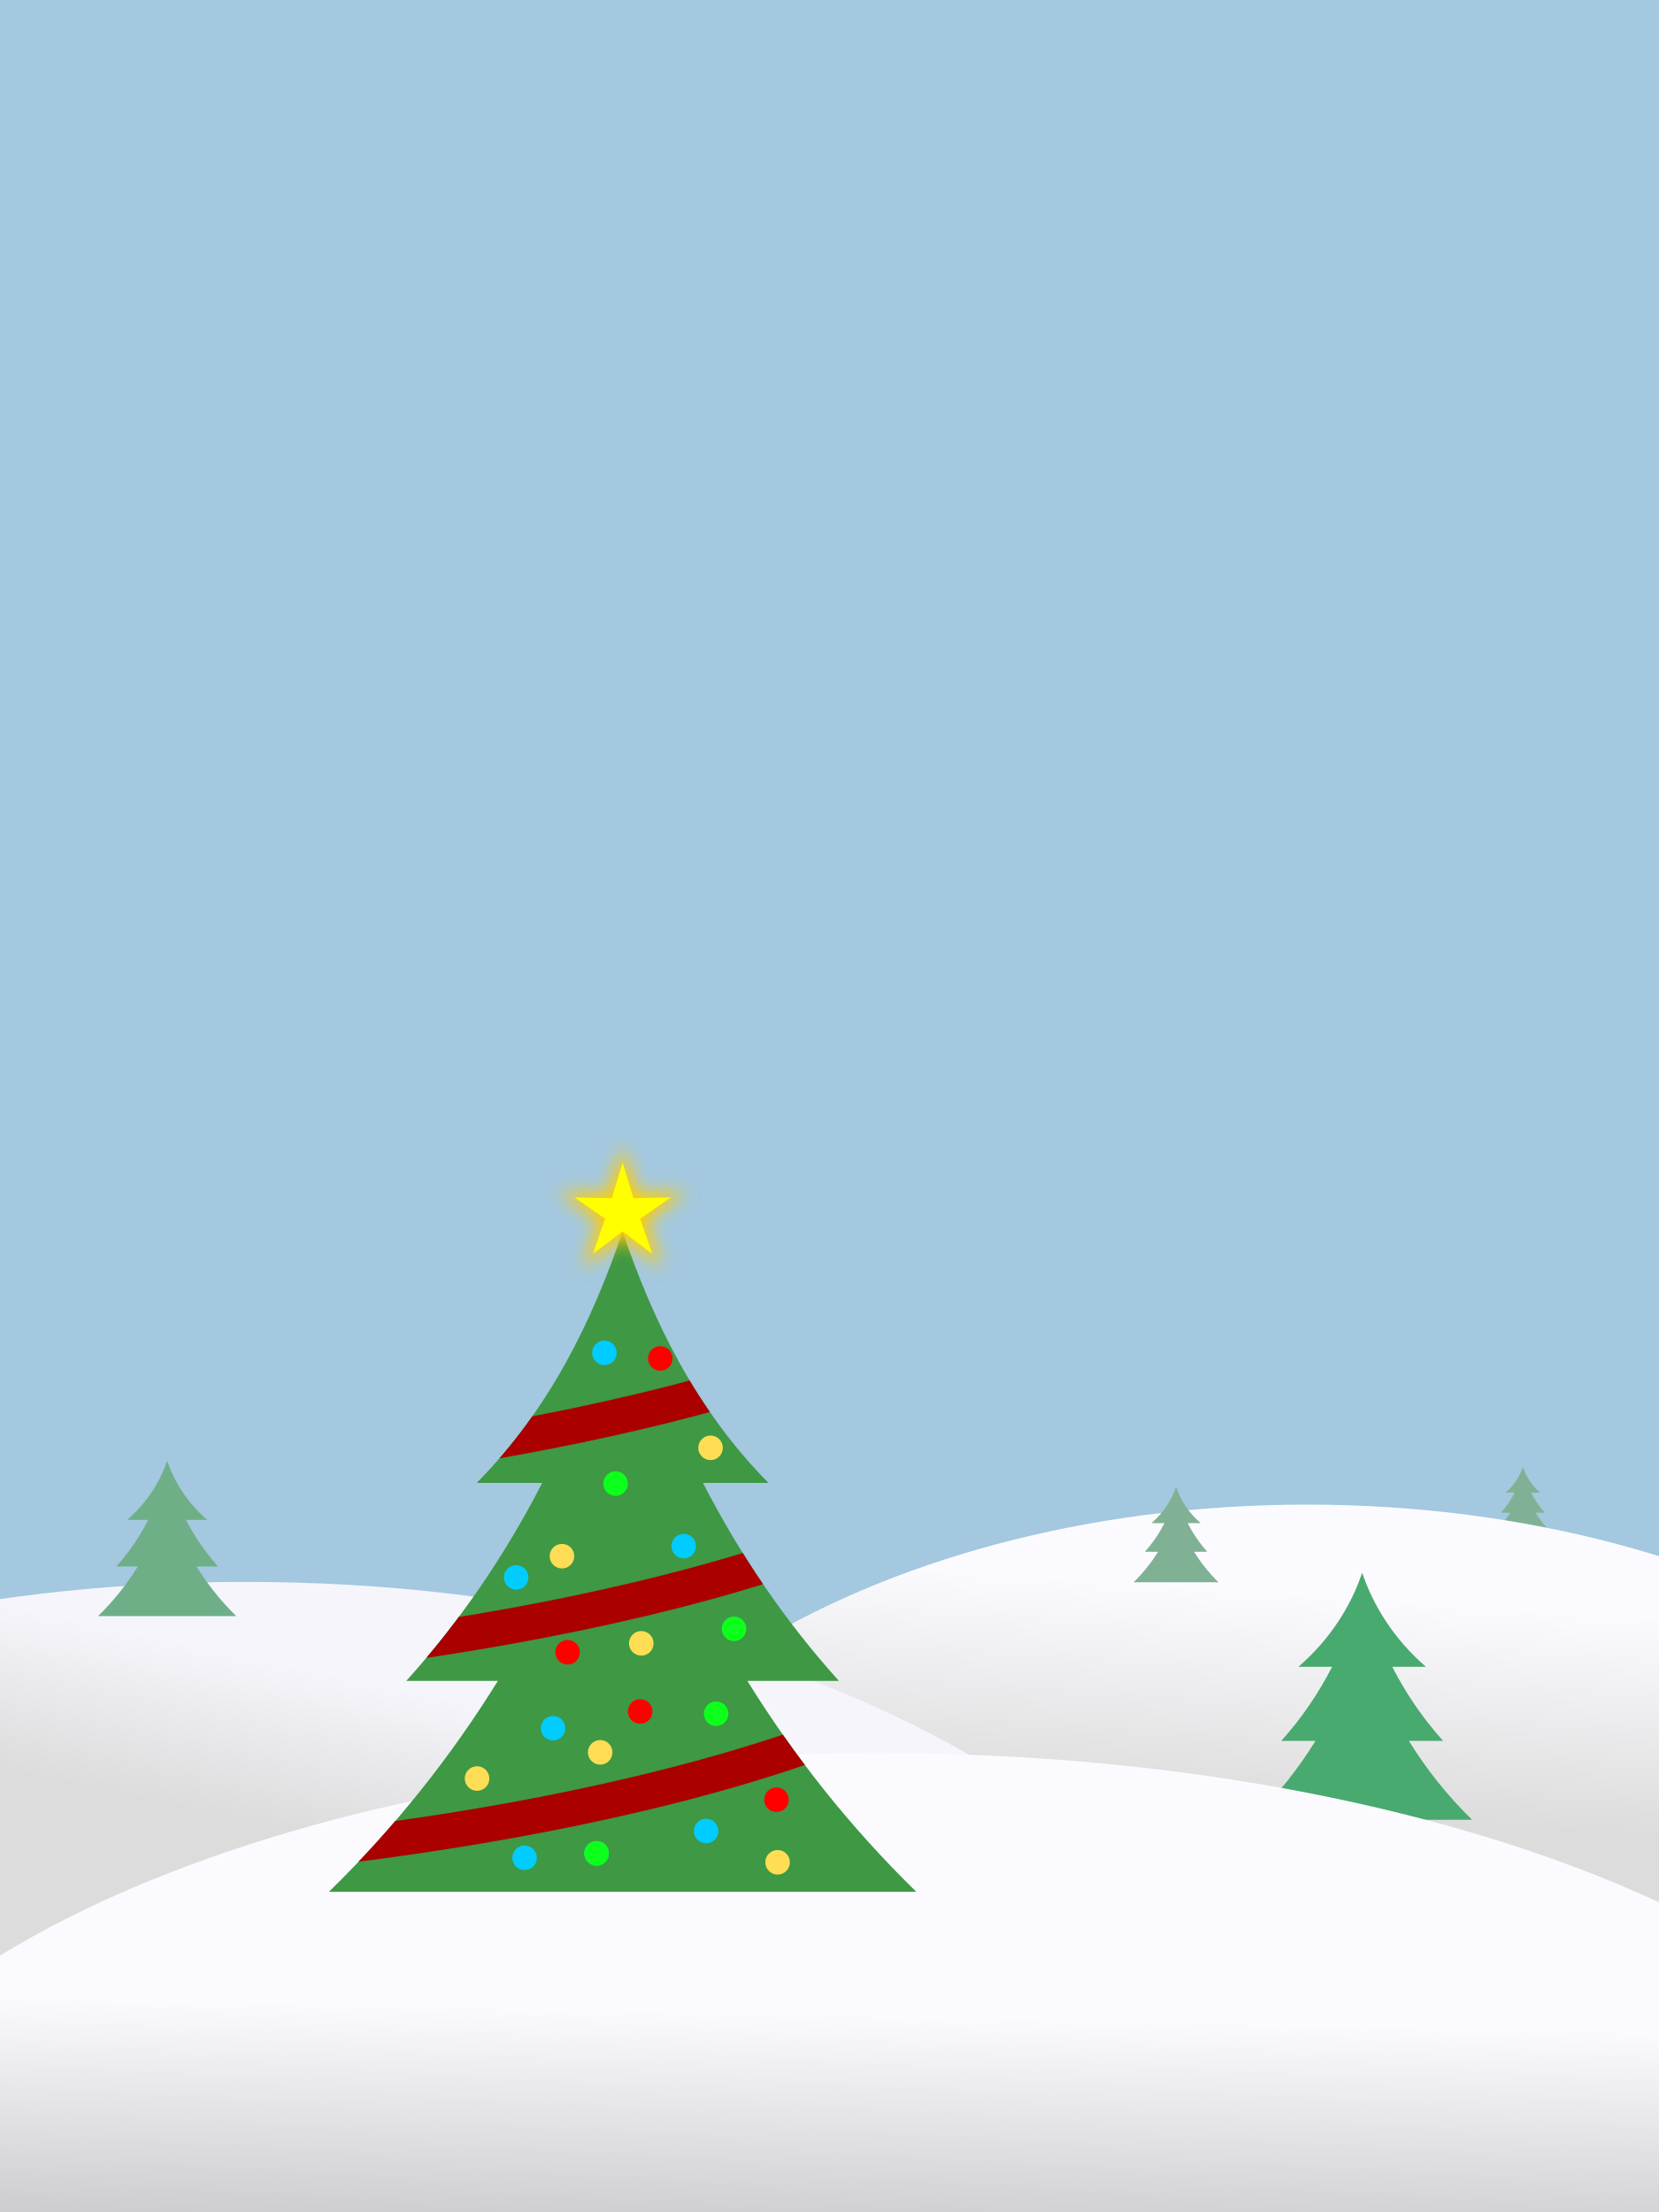
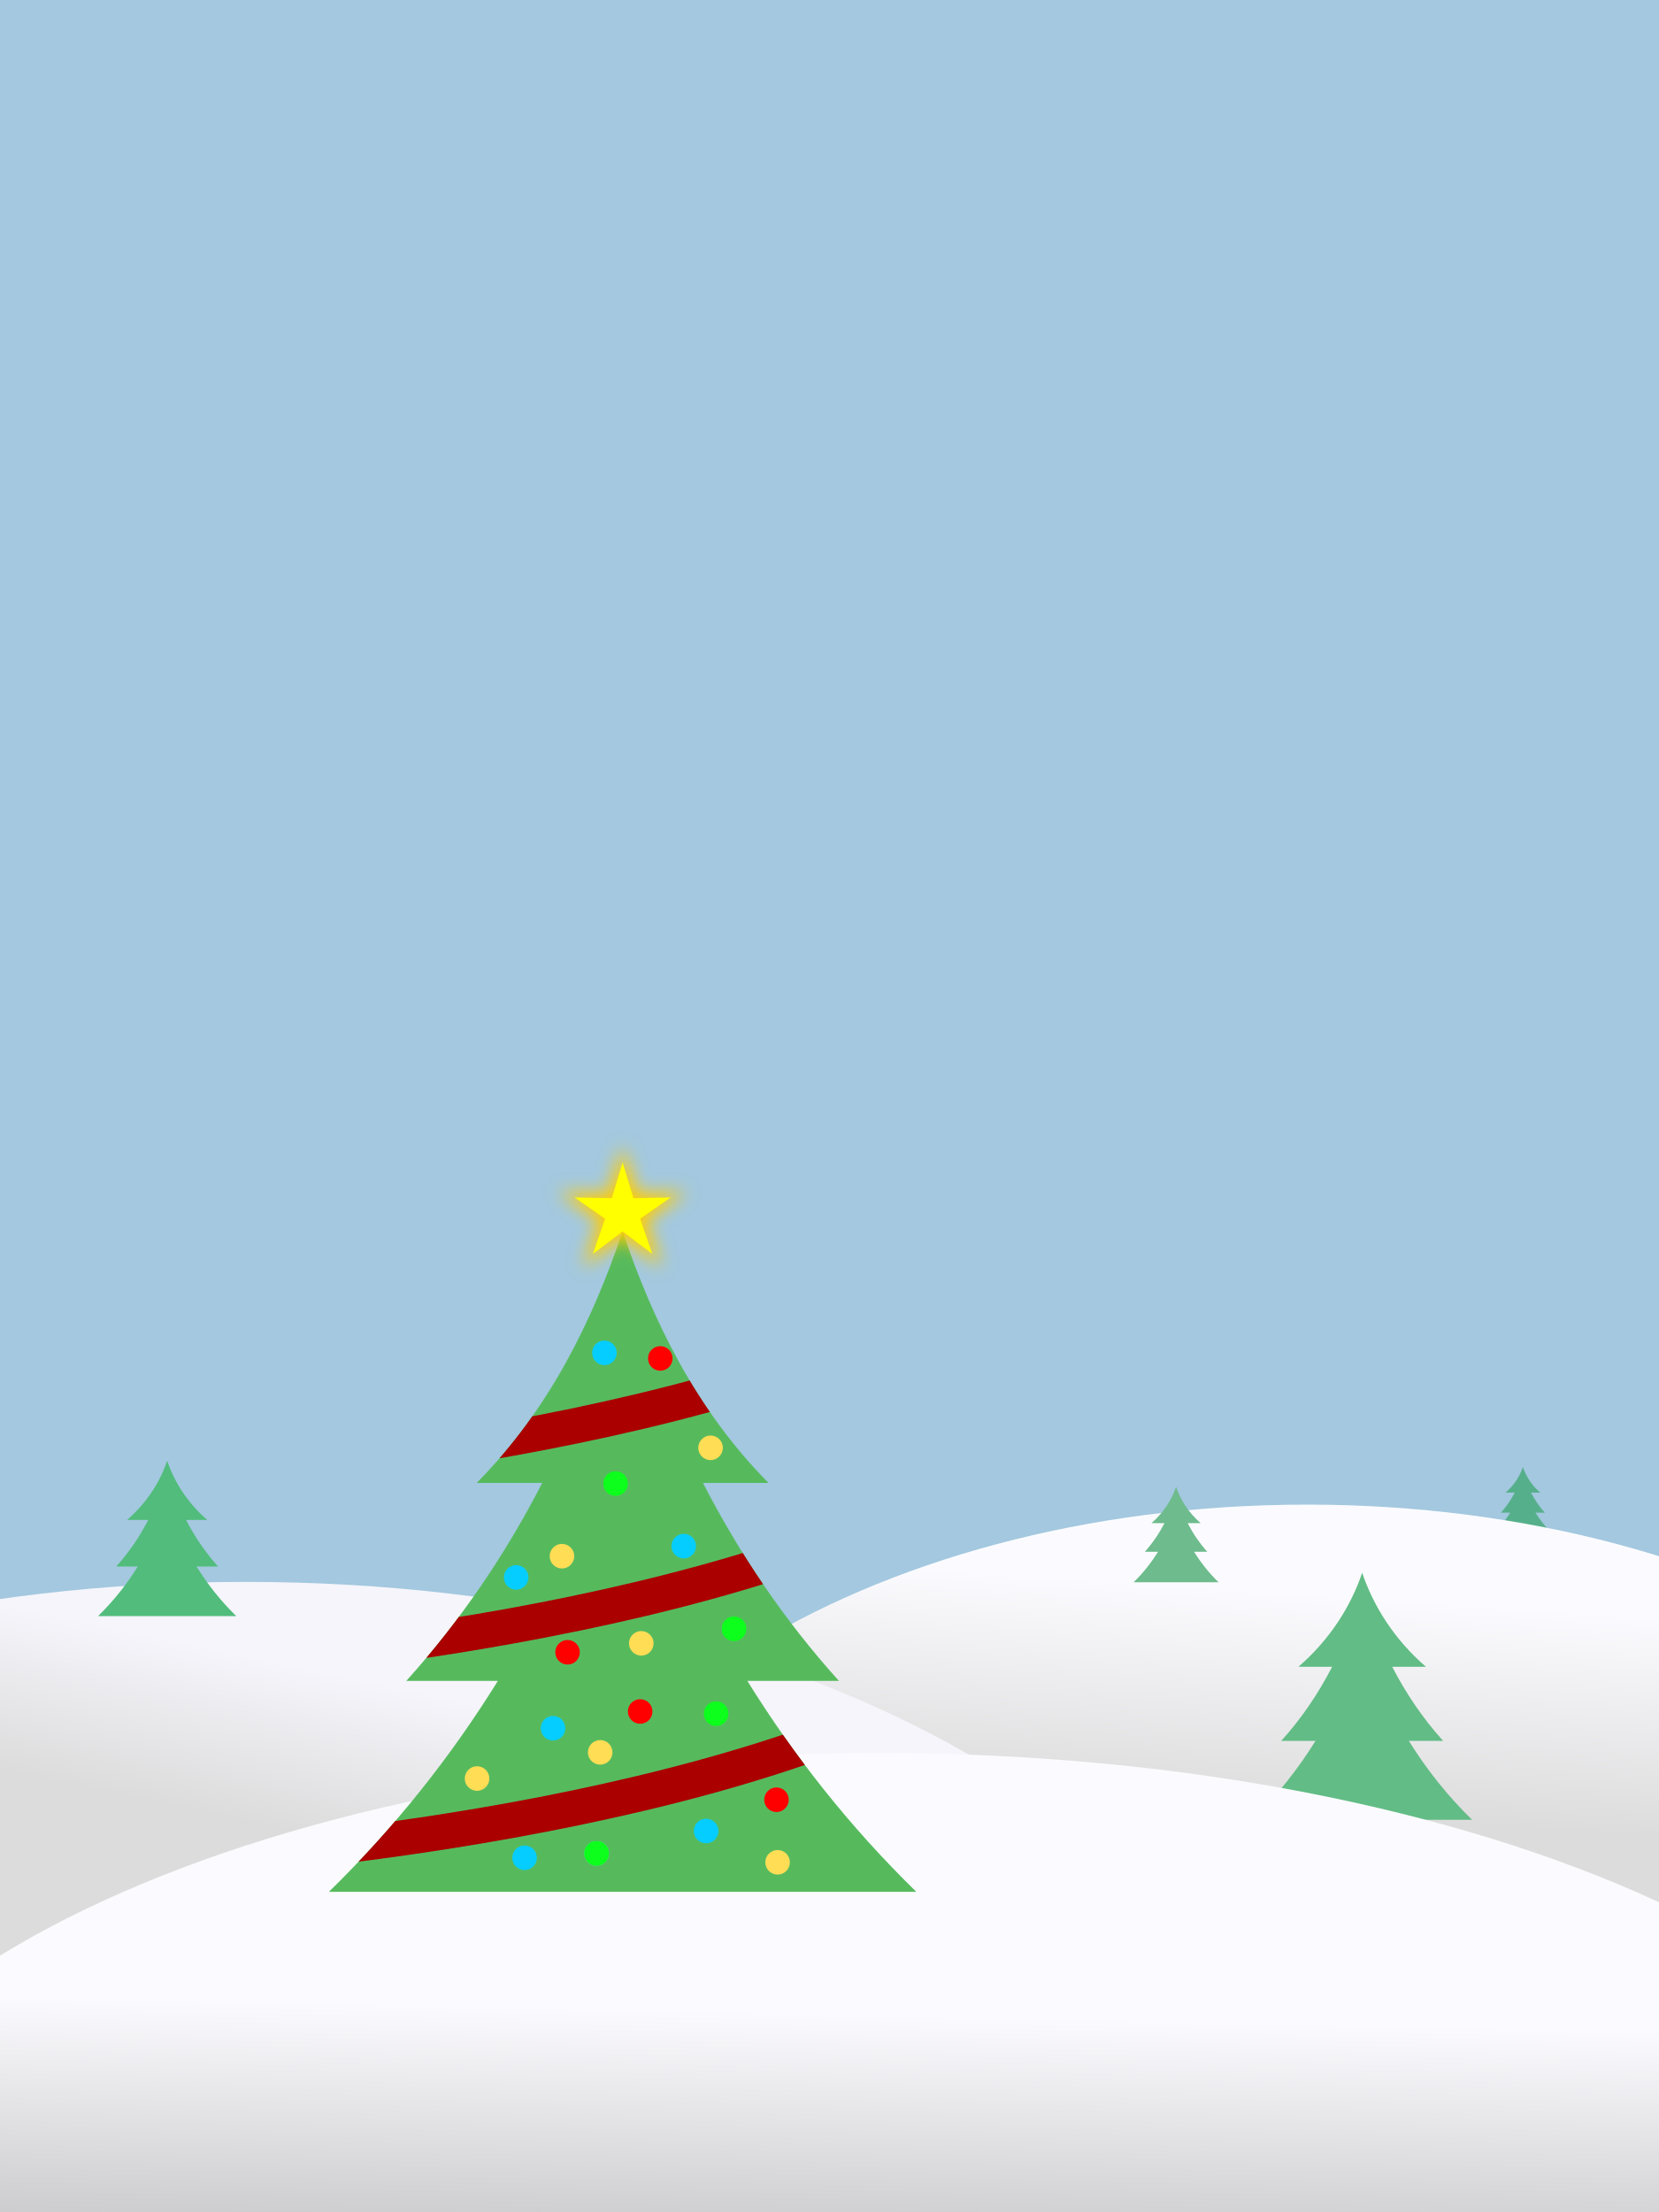
<svg xmlns="http://www.w3.org/2000/svg" xmlns:xlink="http://www.w3.org/1999/xlink" id="svg8" version="1.1" viewBox="0 0 99.219 132.292" height="500" width="375">
  <defs id="defs2">
    <linearGradient id="linearGradient963">
      <stop style="stop-color:#fbfbff;stop-opacity:1;" offset="0" id="stop959" />
      <stop style="stop-color:#9c9c9c;stop-opacity:1" offset="1" id="stop961" />
    </linearGradient>
    <linearGradient id="linearGradient955">
      <stop style="stop-color:#f5f5fb;stop-opacity:1;" offset="0" id="stop951" />
      <stop style="stop-color:#dcdcdc;stop-opacity:1" offset="1" id="stop953" />
    </linearGradient>
    <linearGradient id="linearGradient939">
      <stop style="stop-color:#fbfbff;stop-opacity:1;" offset="0" id="stop935" />
      <stop style="stop-color:#dcdcdc;stop-opacity:1" offset="1" id="stop937" />
    </linearGradient>
    <pattern xlink:href="#Polkadots-medwhite" id="pattern2529" patternTransform="scale(3.56469)" />
    <pattern id="Polkadots-medwhite" patternTransform="translate(0,0) scale(10,10)" height="10" width="10" patternUnits="userSpaceOnUse">
      <circle id="circle1987" r="0.15" cy="0.810" cx="2.567" style="fill:white;stroke:none" />
      <circle id="circle1989" r="0.15" cy="2.33" cx="3.048" style="fill:white;stroke:none" />
      <circle id="circle1991" r="0.15" cy="2.415" cx="4.418" style="fill:white;stroke:none" />
      <circle id="circle1993" r="0.15" cy="3.029" cx="1.844" style="fill:white;stroke:none" />
      <circle id="circle1995" r="0.15" cy="1.363" cx="6.08" style="fill:white;stroke:none" />
      <circle id="circle1997" r="0.15" cy="4.413" cx="5.819" style="fill:white;stroke:none" />
      <circle id="circle1999" r="0.15" cy="4.048" cx="4.305" style="fill:white;stroke:none" />
      <circle id="circle2001" r="0.15" cy="3.045" cx="5.541" style="fill:white;stroke:none" />
      <circle id="circle2003" r="0.15" cy="5.527" cx="4.785" style="fill:white;stroke:none" />
      <circle id="circle2005" r="0.15" cy="5.184" cx="2.667" style="fill:white;stroke:none" />
      <circle id="circle2007" r="0.15" cy="1.448" cx="7.965" style="fill:white;stroke:none" />
      <circle id="circle2009" r="0.15" cy="5.049" cx="7.047" style="fill:white;stroke:none" />
      <circle id="circle2011" r="0.15" cy="0.895" cx="4.340" style="fill:white;stroke:none" />
      <circle id="circle2013" r="0.15" cy="0.340" cx="7.125" style="fill:white;stroke:none" />
      <circle id="circle2015" r="0.15" cy="1.049" cx="9.553" style="fill:white;stroke:none" />
      <circle id="circle2017" r="0.15" cy="2.689" cx="7.006" style="fill:white;stroke:none" />
      <circle id="circle2019" r="0.15" cy="2.689" cx="8.909" style="fill:white;stroke:none" />
      <circle id="circle2021" r="0.15" cy="4.407" cx="9.315" style="fill:white;stroke:none" />
      <circle id="circle2023" r="0.15" cy="3.870" cx="7.820" style="fill:white;stroke:none" />
      <circle id="circle2025" r="0.15" cy="5.948" cx="8.270" style="fill:white;stroke:none" />
      <circle id="circle2027" r="0.15" cy="7.428" cx="7.973" style="fill:white;stroke:none" />
      <circle id="circle2029" r="0.15" cy="8.072" cx="9.342" style="fill:white;stroke:none" />
      <circle id="circle2031" r="0.15" cy="9.315" cx="8.206" style="fill:white;stroke:none" />
      <circle id="circle2033" r="0.15" cy="9.475" cx="9.682" style="fill:white;stroke:none" />
      <circle id="circle2035" r="0.15" cy="6.186" cx="9.688" style="fill:white;stroke:none" />
      <circle id="circle2037" r="0.15" cy="6.296" cx="3.379" style="fill:white;stroke:none" />
      <circle id="circle2039" r="0.15" cy="8.204" cx="2.871" style="fill:white;stroke:none" />
      <circle id="circle2041" r="0.15" cy="8.719" cx="4.59" style="fill:white;stroke:none" />
      <circle id="circle2043" r="0.15" cy="9.671" cx="3.181" style="fill:white;stroke:none" />
      <circle id="circle2045" r="0.15" cy="7.315" cx="5.734" style="fill:white;stroke:none" />
      <circle id="circle2047" r="0.15" cy="6.513" cx="6.707" style="fill:white;stroke:none" />
      <circle id="circle2049" r="0.15" cy="9.670" cx="5.730" style="fill:white;stroke:none" />
      <circle id="circle2051" r="0.15" cy="8.373" cx="6.535" style="fill:white;stroke:none" />
      <circle id="circle2053" r="0.15" cy="7.154" cx="4.37" style="fill:white;stroke:none" />
      <circle id="circle2055" r="0.15" cy="7.25" cx="0.622" style="fill:white;stroke:none" />
      <circle id="circle2057" r="0.15" cy="5.679" cx="0.831" style="fill:white;stroke:none" />
      <circle id="circle2059" r="0.15" cy="8.519" cx="1.257" style="fill:white;stroke:none" />
      <circle id="circle2061" r="0.15" cy="6.877" cx="1.989" style="fill:white;stroke:none" />
      <circle id="circle2063" r="0.15" cy="3.181" cx="0.374" style="fill:white;stroke:none" />
      <circle id="circle2065" r="0.15" cy="1.664" cx="1.166" style="fill:white;stroke:none" />
      <circle id="circle2067" r="0.15" cy="0.093" cx="1.151" style="fill:white;stroke:none" />
      <circle id="circle2069" r="0.15" cy="10.093" cx="1.151" style="fill:white;stroke:none" />
      <circle id="circle2071" r="0.15" cy="4.451" cx="1.302" style="fill:white;stroke:none" />
      <circle id="circle2073" r="0.15" cy="3.763" cx="3.047" style="fill:white;stroke:none" />
    </pattern>
    <clipPath clipPathUnits="userSpaceOnUse" id="clipPath1037">
      <path transform="matrix(-0.81815,0,0,-1.414358,76.98744,46.53242)" d="m 44.79,-25.866 -15.243,-26.402 30.486,-10e-7 z" id="path1039" style="opacity:1;vector-effect:none;fill:#71c837;fill-opacity:1;stroke:none;stroke-width:0.211;stroke-linecap:butt;stroke-linejoin:miter;stroke-miterlimit:4;stroke-dasharray:none;stroke-dashoffset:61.208;stroke-opacity:1;paint-order:stroke fill markers" />
    </clipPath>
    <clipPath clipPathUnits="userSpaceOnUse" id="clipPath1088">
      <path transform="matrix(-0.81815,0,0,-1.414358,76.98744,46.53242)" d="m 44.79,-25.866 -15.243,-26.402 30.486,-10e-7 z" id="path1090" style="display:inline;opacity:1;vector-effect:none;fill:#71c837;fill-opacity:1;stroke:none;stroke-width:0.211;stroke-linecap:butt;stroke-linejoin:miter;stroke-miterlimit:4;stroke-dasharray:none;stroke-dashoffset:61.208;stroke-opacity:1;paint-order:stroke fill markers" />
    </clipPath>
    <filter style="color-interpolation-filters:sRGB" id="filter1064" x="-0.16" width="1.321" y="-0.169" height="1.337">
      <feGaussianBlur stdDeviation="0.384" id="feGaussianBlur1066" />
    </filter>
    <clipPath clipPathUnits="userSpaceOnUse" id="clipPath1081">
      <path id="path1083" d="m 140.734,278.352 c -6.809,20.153 -16.51,40.187 -32.983,56.855 h 14.813 c -8.154,15.86 -18.327,31.006 -30.725,44.74 h 20.699 c -10.44,16.851 -23.108,32.946 -38.199,47.684 H 207.131 c -15.091,-14.737 -27.759,-30.832 -38.199,-47.684 h 20.699 c -12.397,-13.734 -22.573,-28.88 -30.727,-44.74 h 14.813 C 157.244,318.539 147.543,298.505 140.734,278.352 Z" style="opacity:1;vector-effect:none;fill:#38a965;fill-opacity:1;stroke:none;stroke-width:1.101;stroke-linecap:butt;stroke-linejoin:miter;stroke-miterlimit:4;stroke-dasharray:none;stroke-dashoffset:61.208;stroke-opacity:1;paint-order:stroke fill markers" />
    </clipPath>
    <linearGradient xlink:href="#linearGradient939" id="linearGradient941" x1="91.47" y1="96.195" x2="90.593" y2="109.331" gradientUnits="userSpaceOnUse" />
    <linearGradient xlink:href="#linearGradient955" id="linearGradient957" x1="11.741" y1="98.335" x2="9.725" y2="107.889" gradientUnits="userSpaceOnUse" />
    <linearGradient xlink:href="#linearGradient963" id="linearGradient965" x1="47.625" y1="120.385" x2="47.058" y2="147.033" gradientUnits="userSpaceOnUse" />
  </defs>
  <g id="layer1" transform="translate(0,-164.7083)">
    <rect style="opacity:1;vector-effect:none;fill:#a3c8df;fill-opacity:1;stroke:none;stroke-width:0.211;stroke-linecap:butt;stroke-linejoin:miter;stroke-miterlimit:4;stroke-dasharray:none;stroke-dashoffset:61.208;stroke-opacity:1;paint-order:stroke fill markers" id="rect812" width="99.219" height="132.292" x="0" y="164.708" />
  </g>
  <g id="layer2">
-     <path id="path919" d="m 91.078,87.741 c -0.183,0.541 -0.518,1.078 -1.034,1.526 h 0.547 c -0.219,0.426 -0.492,0.832 -0.825,1.201 h 0.555 c -0.28,0.452 -0.62,0.884 -1.025,1.28 h 3.564 c -0.405,-0.395 -0.745,-0.827 -1.025,-1.28 h 0.555 c -0.333,-0.369 -0.606,-0.775 -0.825,-1.201 h 0.547 C 91.596,88.819 91.261,88.282 91.078,87.741 Z" style="opacity:1;vector-effect:none;fill:#81b194;fill-opacity:1;stroke:none;stroke-width:0.03;stroke-linecap:butt;stroke-linejoin:miter;stroke-miterlimit:4;stroke-dasharray:none;stroke-dashoffset:61.208;stroke-opacity:1;paint-order:stroke fill markers" />
+     <path id="path919" d="m 91.078,87.741 c -0.183,0.541 -0.518,1.078 -1.034,1.526 h 0.547 c -0.219,0.426 -0.492,0.832 -0.825,1.201 h 0.555 c -0.28,0.452 -0.62,0.884 -1.025,1.28 h 3.564 c -0.405,-0.395 -0.745,-0.827 -1.025,-1.28 h 0.555 c -0.333,-0.369 -0.606,-0.775 -0.825,-1.201 h 0.547 C 91.596,88.819 91.261,88.282 91.078,87.741 Z" style="opacity:1;vector-effect:none;fill:#56af8b;fill-opacity:1;stroke:none;stroke-width:0.03;stroke-linecap:butt;stroke-linejoin:miter;stroke-miterlimit:4;stroke-dasharray:none;stroke-dashoffset:61.208;stroke-opacity:1;paint-order:stroke fill markers" />
    <ellipse style="opacity:1;vector-effect:none;fill:url(#linearGradient941);fill-opacity:1;stroke:none;stroke-width:0.129;stroke-linecap:butt;stroke-linejoin:miter;stroke-miterlimit:4;stroke-dasharray:none;stroke-dashoffset:61.208;stroke-opacity:1;paint-order:stroke fill markers" id="ellipse819" cx="78.166" cy="120.084" rx="47.684" ry="30.099" />
    <ellipse style="opacity:1;vector-effect:none;fill:url(#linearGradient957);fill-opacity:1;stroke:none;stroke-width:0.158;stroke-linecap:butt;stroke-linejoin:miter;stroke-miterlimit:4;stroke-dasharray:none;stroke-dashoffset:61.208;stroke-opacity:1;paint-order:stroke fill markers" id="path815" cx="14.7" cy="129.619" rx="60.961" ry="35.012" />
-     <path id="path917" d="m 9.998,87.364 c -0.424,1.254 -1.2,2.501 -2.398,3.538 h 1.267 c -0.507,0.987 -1.14,1.929 -1.912,2.784 H 8.243 C 7.594,94.734 6.805,95.736 5.866,96.653 H 14.129 c -0.939,-0.917 -1.727,-1.919 -2.377,-2.967 h 1.288 c -0.771,-0.855 -1.405,-1.797 -1.912,-2.784 h 1.267 c -1.198,-1.037 -1.974,-2.284 -2.398,-3.538 z" style="opacity:1;vector-effect:none;fill:#6faf88;fill-opacity:1;stroke:none;stroke-width:0.069;stroke-linecap:butt;stroke-linejoin:miter;stroke-miterlimit:4;stroke-dasharray:none;stroke-dashoffset:61.208;stroke-opacity:1;paint-order:stroke fill markers" />
-     <path id="path913" d="m 81.468,94.057 c -0.674,1.995 -1.91,3.978 -3.815,5.629 h 2.016 c -0.807,1.57 -1.814,3.07 -3.042,4.429 h 2.049 c -1.034,1.668 -2.288,3.262 -3.782,4.721 h 13.146 c -1.494,-1.459 -2.748,-3.052 -3.782,-4.721 h 2.049 c -1.227,-1.36 -2.235,-2.859 -3.042,-4.429 h 2.016 c -1.906,-1.65 -3.141,-3.633 -3.815,-5.629 z" style="opacity:1;vector-effect:none;fill:#48aa6e;fill-opacity:1;stroke:none;stroke-width:0.109;stroke-linecap:butt;stroke-linejoin:miter;stroke-miterlimit:4;stroke-dasharray:none;stroke-dashoffset:61.208;stroke-opacity:1;paint-order:stroke fill markers" />
+     <path id="path917" d="m 9.998,87.364 c -0.424,1.254 -1.2,2.501 -2.398,3.538 h 1.267 c -0.507,0.987 -1.14,1.929 -1.912,2.784 H 8.243 C 7.594,94.734 6.805,95.736 5.866,96.653 H 14.129 c -0.939,-0.917 -1.727,-1.919 -2.377,-2.967 h 1.288 c -0.771,-0.855 -1.405,-1.797 -1.912,-2.784 h 1.267 c -1.198,-1.037 -1.974,-2.284 -2.398,-3.538 z" style="opacity:1;vector-effect:none;fill:#51bc7b;fill-opacity:1;stroke:none;stroke-width:0.069;stroke-linecap:butt;stroke-linejoin:miter;stroke-miterlimit:4;stroke-dasharray:none;stroke-dashoffset:61.208;stroke-opacity:1;paint-order:stroke fill markers" />
+     <path id="path913" d="m 81.468,94.057 c -0.674,1.995 -1.91,3.978 -3.815,5.629 h 2.016 c -0.807,1.57 -1.814,3.07 -3.042,4.429 h 2.049 c -1.034,1.668 -2.288,3.262 -3.782,4.721 h 13.146 c -1.494,-1.459 -2.748,-3.052 -3.782,-4.721 h 2.049 c -1.227,-1.36 -2.235,-2.859 -3.042,-4.429 h 2.016 c -1.906,-1.65 -3.141,-3.633 -3.815,-5.629 z" style="opacity:1;vector-effect:none;fill:#62bc85;fill-opacity:1;stroke:none;stroke-width:0.109;stroke-linecap:butt;stroke-linejoin:miter;stroke-miterlimit:4;stroke-dasharray:none;stroke-dashoffset:61.208;stroke-opacity:1;paint-order:stroke fill markers" />
    <ellipse ry="30.099" rx="65.591" cy="134.943" cx="52.605" id="ellipse817" style="opacity:1;vector-effect:none;fill:url(#linearGradient965);fill-opacity:1;stroke:none;stroke-width:0.152;stroke-linecap:butt;stroke-linejoin:miter;stroke-miterlimit:4;stroke-dasharray:none;stroke-dashoffset:61.208;stroke-opacity:1;paint-order:stroke fill markers" />
-     <path style="opacity:1;vector-effect:none;fill:#81b194;fill-opacity:1;stroke:none;stroke-width:0.042;stroke-linecap:butt;stroke-linejoin:miter;stroke-miterlimit:4;stroke-dasharray:none;stroke-dashoffset:61.208;stroke-opacity:1;paint-order:stroke fill markers" d="m 70.336,88.922 c -0.26,0.77 -0.737,1.536 -1.473,2.174 h 0.779 c -0.312,0.606 -0.701,1.185 -1.175,1.71 h 0.791 c -0.399,0.644 -0.883,1.26 -1.46,1.823 h 5.077 c -0.577,-0.563 -1.061,-1.179 -1.46,-1.823 h 0.791 c -0.474,-0.525 -0.863,-1.104 -1.175,-1.71 h 0.779 c -0.736,-0.637 -1.213,-1.403 -1.473,-2.174 z" id="path915" />
+     <path style="opacity:1;vector-effect:none;fill:#6ebb8d;fill-opacity:1;stroke:none;stroke-width:0.042;stroke-linecap:butt;stroke-linejoin:miter;stroke-miterlimit:4;stroke-dasharray:none;stroke-dashoffset:61.208;stroke-opacity:1;paint-order:stroke fill markers" d="m 70.336,88.922 c -0.26,0.77 -0.737,1.536 -1.473,2.174 h 0.779 c -0.312,0.606 -0.701,1.185 -1.175,1.71 h 0.791 c -0.399,0.644 -0.883,1.26 -1.46,1.823 h 5.077 c -0.577,-0.563 -1.061,-1.179 -1.46,-1.823 h 0.791 c -0.474,-0.525 -0.863,-1.104 -1.175,-1.71 h 0.779 c -0.736,-0.637 -1.213,-1.403 -1.473,-2.174 z" id="path915" />
  </g>
  <g id="layer4">
-     <path style="opacity:1;vector-effect:none;fill:#3e9844;fill-opacity:1;stroke:none;stroke-width:0.291;stroke-linecap:butt;stroke-linejoin:miter;stroke-miterlimit:4;stroke-dasharray:none;stroke-dashoffset:61.208;stroke-opacity:1;paint-order:stroke fill markers" d="m 37.236,73.647 c -1.801,5.332 -4.368,10.633 -8.727,15.043 h 3.919 c -2.157,4.196 -4.849,8.204 -8.129,11.838 h 5.477 c -2.762,4.459 -6.114,8.717 -10.107,12.616 H 54.803 c -3.993,-3.899 -7.345,-8.158 -10.107,-12.616 h 5.477 C 46.893,96.894 44.201,92.887 42.043,88.69 h 3.919 C 41.604,84.28 39.037,78.979 37.236,73.647 Z" id="path896" />
+     <path style="opacity:1;vector-effect:none;fill:#56ba5d;fill-opacity:1;stroke:none;stroke-width:0.291;stroke-linecap:butt;stroke-linejoin:miter;stroke-miterlimit:4;stroke-dasharray:none;stroke-dashoffset:61.208;stroke-opacity:1;paint-order:stroke fill markers" d="m 37.236,73.647 c -1.801,5.332 -4.368,10.633 -8.727,15.043 h 3.919 c -2.157,4.196 -4.849,8.204 -8.129,11.838 h 5.477 c -2.762,4.459 -6.114,8.717 -10.107,12.616 H 54.803 c -3.993,-3.899 -7.345,-8.158 -10.107,-12.616 h 5.477 C 46.893,96.894 44.201,92.887 42.043,88.69 h 3.919 C 41.604,84.28 39.037,78.979 37.236,73.647 Z" id="path896" />
    <path style="color:#000000;font-style:normal;font-variant:normal;font-weight:normal;font-stretch:normal;font-size:medium;line-height:normal;font-family:sans-serif;font-variant-ligatures:normal;font-variant-position:normal;font-variant-caps:normal;font-variant-numeric:normal;font-variant-alternates:normal;font-feature-settings:normal;text-indent:0;text-align:start;text-decoration:none;text-decoration-line:none;text-decoration-style:solid;text-decoration-color:#000000;letter-spacing:normal;word-spacing:normal;text-transform:none;writing-mode:lr-tb;direction:ltr;text-orientation:mixed;dominant-baseline:auto;baseline-shift:baseline;text-anchor:start;white-space:normal;shape-padding:0;clip-rule:nonzero;display:inline;overflow:visible;visibility:visible;opacity:1;isolation:auto;mix-blend-mode:normal;color-interpolation:sRGB;color-interpolation-filters:linearRGB;solid-color:#000000;solid-opacity:1;vector-effect:none;fill:#aa0000;fill-opacity:1;fill-rule:nonzero;stroke:none;stroke-width:8;stroke-linecap:butt;stroke-linejoin:miter;stroke-miterlimit:4;stroke-dasharray:none;stroke-dashoffset:61.208;stroke-opacity:1;paint-order:stroke fill markers;color-rendering:auto;image-rendering:auto;shape-rendering:auto;text-rendering:auto;enable-background:accumulate" d="m 224.055,283.811 c -27.692,18.851 -71.989,30.606 -109.186,37.354 -37.196,6.748 -67.248,8.645 -67.248,8.645 l 0.502,7.986 c 0,0 30.49,-1.926 68.172,-8.762 37.682,-6.836 82.6,-18.42 112.256,-38.607 z m 0,42.424 c -27.692,18.851 -71.989,30.606 -109.186,37.354 -37.196,6.748 -67.248,8.65 -67.248,8.65 l 0.502,7.98 c 0,0 30.49,-1.918 68.172,-8.754 37.682,-6.836 82.6,-18.428 112.256,-38.615 z m 0,43.945 c -27.692,18.851 -71.989,30.604 -109.186,37.352 -37.196,6.748 -67.248,8.645 -67.248,8.645 l 0.502,7.988 c 0,0 30.49,-1.928 68.172,-8.764 37.682,-6.836 82.6,-18.42 112.256,-38.607 z" id="path943" transform="scale(0.2645833)" clip-path="url(#clipPath1081)" />
    <circle style="opacity:1;vector-effect:none;fill:#ffdd55;fill-opacity:1;stroke:none;stroke-width:0.832;stroke-linecap:butt;stroke-linejoin:miter;stroke-miterlimit:4;stroke-dasharray:none;stroke-dashoffset:61.208;stroke-opacity:1;paint-order:stroke fill markers" id="path1018" cx="46.505" cy="111.378" r="0.735" />
    <circle r="0.735" cy="106.367" cx="28.531" id="circle1020" style="opacity:1;vector-effect:none;fill:#ffdd55;fill-opacity:1;stroke:none;stroke-width:0.832;stroke-linecap:butt;stroke-linejoin:miter;stroke-miterlimit:4;stroke-dasharray:none;stroke-dashoffset:61.208;stroke-opacity:1;paint-order:stroke fill markers" />
    <circle style="opacity:1;vector-effect:none;fill:#ffdd55;fill-opacity:1;stroke:none;stroke-width:0.832;stroke-linecap:butt;stroke-linejoin:miter;stroke-miterlimit:4;stroke-dasharray:none;stroke-dashoffset:61.208;stroke-opacity:1;paint-order:stroke fill markers" id="circle1022" cx="38.353" cy="98.282" r="0.735" />
    <circle r="0.735" cy="93.07" cx="33.609" id="circle1024" style="opacity:1;vector-effect:none;fill:#ffdd55;fill-opacity:1;stroke:none;stroke-width:0.832;stroke-linecap:butt;stroke-linejoin:miter;stroke-miterlimit:4;stroke-dasharray:none;stroke-dashoffset:61.208;stroke-opacity:1;paint-order:stroke fill markers" />
    <circle style="opacity:1;vector-effect:none;fill:#ffdd55;fill-opacity:1;stroke:none;stroke-width:0.832;stroke-linecap:butt;stroke-linejoin:miter;stroke-miterlimit:4;stroke-dasharray:none;stroke-dashoffset:61.208;stroke-opacity:1;paint-order:stroke fill markers" id="circle1026" cx="42.496" cy="86.589" r="0.735" />
-     <circle r="0.735" cy="109.507" cx="42.229" id="circle1028" style="opacity:1;vector-effect:none;fill:#00ccff;fill-opacity:1;stroke:none;stroke-width:0.832;stroke-linecap:butt;stroke-linejoin:miter;stroke-miterlimit:4;stroke-dasharray:none;stroke-dashoffset:61.208;stroke-opacity:1;paint-order:stroke fill markers" />
-     <circle style="opacity:1;vector-effect:none;fill:#00ccff;fill-opacity:1;stroke:none;stroke-width:0.832;stroke-linecap:butt;stroke-linejoin:miter;stroke-miterlimit:4;stroke-dasharray:none;stroke-dashoffset:61.208;stroke-opacity:1;paint-order:stroke fill markers" id="circle1030" cx="33.075" cy="103.36" r="0.735" />
-     <circle r="0.735" cy="94.339" cx="30.87" id="circle1032" style="opacity:1;vector-effect:none;fill:#00ccff;fill-opacity:1;stroke:none;stroke-width:0.832;stroke-linecap:butt;stroke-linejoin:miter;stroke-miterlimit:4;stroke-dasharray:none;stroke-dashoffset:61.208;stroke-opacity:1;paint-order:stroke fill markers" />
-     <circle style="opacity:1;vector-effect:none;fill:#00ccff;fill-opacity:1;stroke:none;stroke-width:0.832;stroke-linecap:butt;stroke-linejoin:miter;stroke-miterlimit:4;stroke-dasharray:none;stroke-dashoffset:61.208;stroke-opacity:1;paint-order:stroke fill markers" id="circle1034" cx="40.892" cy="92.469" r="0.735" />
-     <circle r="0.735" cy="80.909" cx="36.148" id="circle1036" style="opacity:1;vector-effect:none;fill:#00ccff;fill-opacity:1;stroke:none;stroke-width:0.832;stroke-linecap:butt;stroke-linejoin:miter;stroke-miterlimit:4;stroke-dasharray:none;stroke-dashoffset:61.208;stroke-opacity:1;paint-order:stroke fill markers" />
+     <circle r="0.735" cy="109.507" cx="42.229" id="circle1028" style="opacity:1;vector-effect:none;fill:#06cdff;fill-opacity:1;stroke:none;stroke-width:0.832;stroke-linecap:butt;stroke-linejoin:miter;stroke-miterlimit:4;stroke-dasharray:none;stroke-dashoffset:61.208;stroke-opacity:1;paint-order:stroke fill markers" />
+     <circle style="opacity:1;vector-effect:none;fill:#06cdff;fill-opacity:1;stroke:none;stroke-width:0.832;stroke-linecap:butt;stroke-linejoin:miter;stroke-miterlimit:4;stroke-dasharray:none;stroke-dashoffset:61.208;stroke-opacity:1;paint-order:stroke fill markers" id="circle1030" cx="33.075" cy="103.36" r="0.735" />
+     <circle r="0.735" cy="94.339" cx="30.87" id="circle1032" style="opacity:1;vector-effect:none;fill:#06cdff;fill-opacity:1;stroke:none;stroke-width:0.832;stroke-linecap:butt;stroke-linejoin:miter;stroke-miterlimit:4;stroke-dasharray:none;stroke-dashoffset:61.208;stroke-opacity:1;paint-order:stroke fill markers" />
+     <circle style="opacity:1;vector-effect:none;fill:#06cdff;fill-opacity:1;stroke:none;stroke-width:0.832;stroke-linecap:butt;stroke-linejoin:miter;stroke-miterlimit:4;stroke-dasharray:none;stroke-dashoffset:61.208;stroke-opacity:1;paint-order:stroke fill markers" id="circle1034" cx="40.892" cy="92.469" r="0.735" />
+     <circle r="0.735" cy="80.909" cx="36.148" id="circle1036" style="opacity:1;vector-effect:none;fill:#06cdff;fill-opacity:1;stroke:none;stroke-width:0.832;stroke-linecap:butt;stroke-linejoin:miter;stroke-miterlimit:4;stroke-dasharray:none;stroke-dashoffset:61.208;stroke-opacity:1;paint-order:stroke fill markers" />
    <circle style="opacity:1;vector-effect:none;fill:#0dff1c;fill-opacity:1;stroke:none;stroke-width:0.832;stroke-linecap:butt;stroke-linejoin:miter;stroke-miterlimit:4;stroke-dasharray:none;stroke-dashoffset:61.208;stroke-opacity:1;paint-order:stroke fill markers" id="circle1038" cx="36.816" cy="88.727" r="0.735" />
    <circle r="0.735" cy="97.413" cx="43.899" id="circle1040" style="opacity:1;vector-effect:none;fill:#0dff1c;fill-opacity:1;stroke:none;stroke-width:0.832;stroke-linecap:butt;stroke-linejoin:miter;stroke-miterlimit:4;stroke-dasharray:none;stroke-dashoffset:61.208;stroke-opacity:1;paint-order:stroke fill markers" />
    <circle style="opacity:1;vector-effect:none;fill:#0dff1c;fill-opacity:1;stroke:none;stroke-width:0.832;stroke-linecap:butt;stroke-linejoin:miter;stroke-miterlimit:4;stroke-dasharray:none;stroke-dashoffset:61.208;stroke-opacity:1;paint-order:stroke fill markers" id="circle1042" cx="42.83" cy="102.491" r="0.735" />
    <circle r="0.735" cy="110.843" cx="35.68" id="circle1044" style="opacity:1;vector-effect:none;fill:#2aff80;fill-opacity:1;stroke:none;stroke-width:0.832;stroke-linecap:butt;stroke-linejoin:miter;stroke-miterlimit:4;stroke-dasharray:none;stroke-dashoffset:61.208;stroke-opacity:1;paint-order:stroke fill markers" />
    <circle style="opacity:1;vector-effect:none;fill:#0dff1c;fill-opacity:1;stroke:none;stroke-width:0.832;stroke-linecap:butt;stroke-linejoin:miter;stroke-miterlimit:4;stroke-dasharray:none;stroke-dashoffset:61.208;stroke-opacity:1;paint-order:stroke fill markers" id="circle1046" cx="35.68" cy="110.843" r="0.735" />
    <circle r="0.735" cy="102.357" cx="38.286" id="circle1048" style="opacity:1;vector-effect:none;fill:#ff0000;fill-opacity:1;stroke:none;stroke-width:0.832;stroke-linecap:butt;stroke-linejoin:miter;stroke-miterlimit:4;stroke-dasharray:none;stroke-dashoffset:61.208;stroke-opacity:1;paint-order:stroke fill markers" />
    <circle style="opacity:1;vector-effect:none;fill:#ff0000;fill-opacity:1;stroke:none;stroke-width:0.832;stroke-linecap:butt;stroke-linejoin:miter;stroke-miterlimit:4;stroke-dasharray:none;stroke-dashoffset:61.208;stroke-opacity:1;paint-order:stroke fill markers" id="circle1050" cx="33.943" cy="98.816" r="0.735" />
    <circle r="0.735" cy="107.636" cx="46.438" id="circle1052" style="opacity:1;vector-effect:none;fill:#ff0000;fill-opacity:1;stroke:none;stroke-width:0.832;stroke-linecap:butt;stroke-linejoin:miter;stroke-miterlimit:4;stroke-dasharray:none;stroke-dashoffset:61.208;stroke-opacity:1;paint-order:stroke fill markers" />
    <circle style="opacity:1;vector-effect:none;fill:#ff0000;fill-opacity:1;stroke:none;stroke-width:0.832;stroke-linecap:butt;stroke-linejoin:miter;stroke-miterlimit:4;stroke-dasharray:none;stroke-dashoffset:61.208;stroke-opacity:1;paint-order:stroke fill markers" id="circle1054" cx="39.489" cy="81.243" r="0.735" />
    <circle r="0.735" cy="104.802" cx="35.896" id="circle1056" style="opacity:1;vector-effect:none;fill:#ffdd55;fill-opacity:1;stroke:none;stroke-width:0.832;stroke-linecap:butt;stroke-linejoin:miter;stroke-miterlimit:4;stroke-dasharray:none;stroke-dashoffset:61.208;stroke-opacity:1;paint-order:stroke fill markers" />
-     <circle r="0.735" cy="111.108" cx="31.374" id="circle1058" style="opacity:1;vector-effect:none;fill:#00ccff;fill-opacity:1;stroke:none;stroke-width:0.832;stroke-linecap:butt;stroke-linejoin:miter;stroke-miterlimit:4;stroke-dasharray:none;stroke-dashoffset:61.208;stroke-opacity:1;paint-order:stroke fill markers" />
+     <circle r="0.735" cy="111.108" cx="31.374" id="circle1058" style="opacity:1;vector-effect:none;fill:#06cdff;fill-opacity:1;stroke:none;stroke-width:0.832;stroke-linecap:butt;stroke-linejoin:miter;stroke-miterlimit:4;stroke-dasharray:none;stroke-dashoffset:61.208;stroke-opacity:1;paint-order:stroke fill markers" />
    <path d="m 39.012,74.993 -1.776,-1.346 -1.776,1.346 0.731,-2.105 -1.829,-1.273 2.228,0.045 0.646,-2.133 0.646,2.133 2.228,-0.045 -1.829,1.273 z" id="path1062" style="opacity:1;vector-effect:none;fill:#ffcc00;fill-opacity:1;stroke:none;stroke-width:0.742;stroke-linecap:butt;stroke-linejoin:miter;stroke-miterlimit:4;stroke-dasharray:none;stroke-dashoffset:61.208;stroke-opacity:1;paint-order:stroke fill markers;filter:url(#filter1064)" transform="matrix(1.329802,0,0,1.329802,-12.28052,-23.92668)" />
    <path style="opacity:1;vector-effect:none;fill:#ffff00;fill-opacity:1;stroke:none;stroke-width:0.742;stroke-linecap:butt;stroke-linejoin:miter;stroke-miterlimit:4;stroke-dasharray:none;stroke-dashoffset:61.208;stroke-opacity:1;paint-order:stroke fill markers" id="path1060" d="m 39.012,74.993 -1.776,-1.346 -1.776,1.346 0.731,-2.105 -1.829,-1.273 2.228,0.045 0.646,-2.133 0.646,2.133 2.228,-0.045 -1.829,1.273 z" />
  </g>
  <g id="layer3">
    <rect style="display:none;opacity:1;vector-effect:none;fill:url(#pattern2529);fill-opacity:1;stroke:none;stroke-width:0.211;stroke-linecap:butt;stroke-linejoin:miter;stroke-miterlimit:4;stroke-dasharray:none;stroke-dashoffset:61.208;stroke-opacity:1;paint-order:stroke fill markers" id="rect908" width="99.219" height="132.292" x="0" y="-2.6458333e-06" />
  </g>
</svg>
